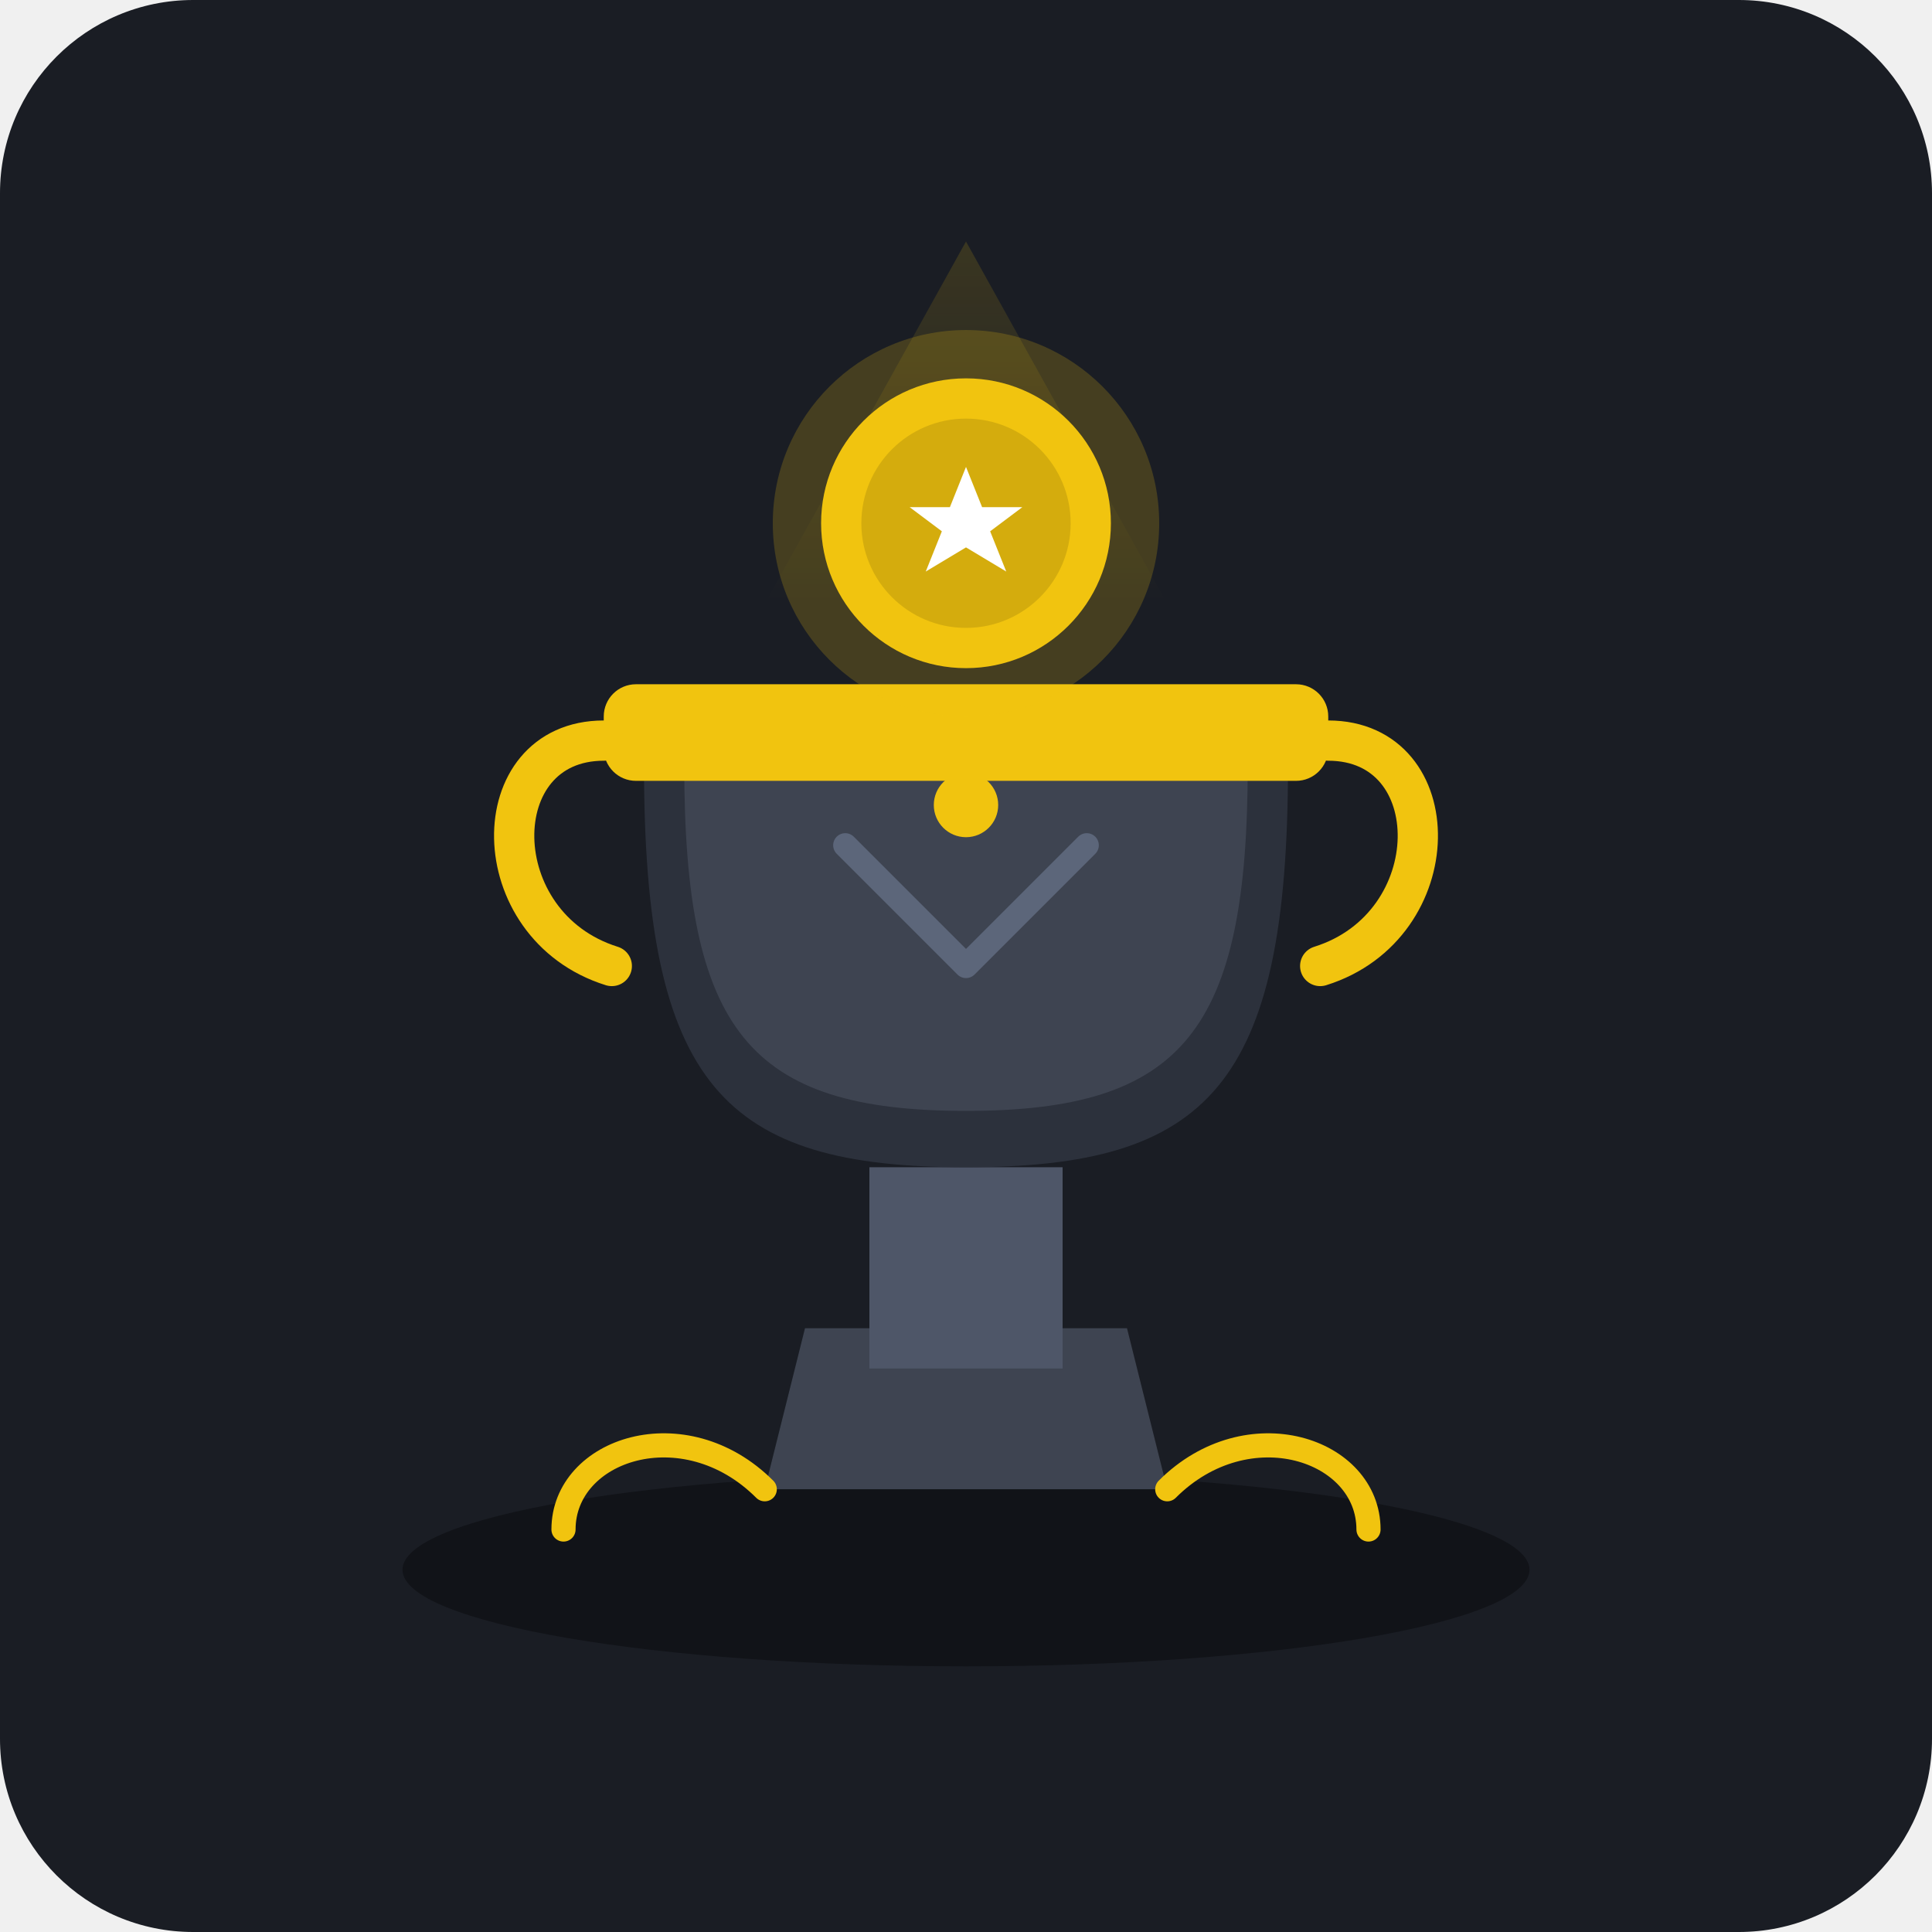
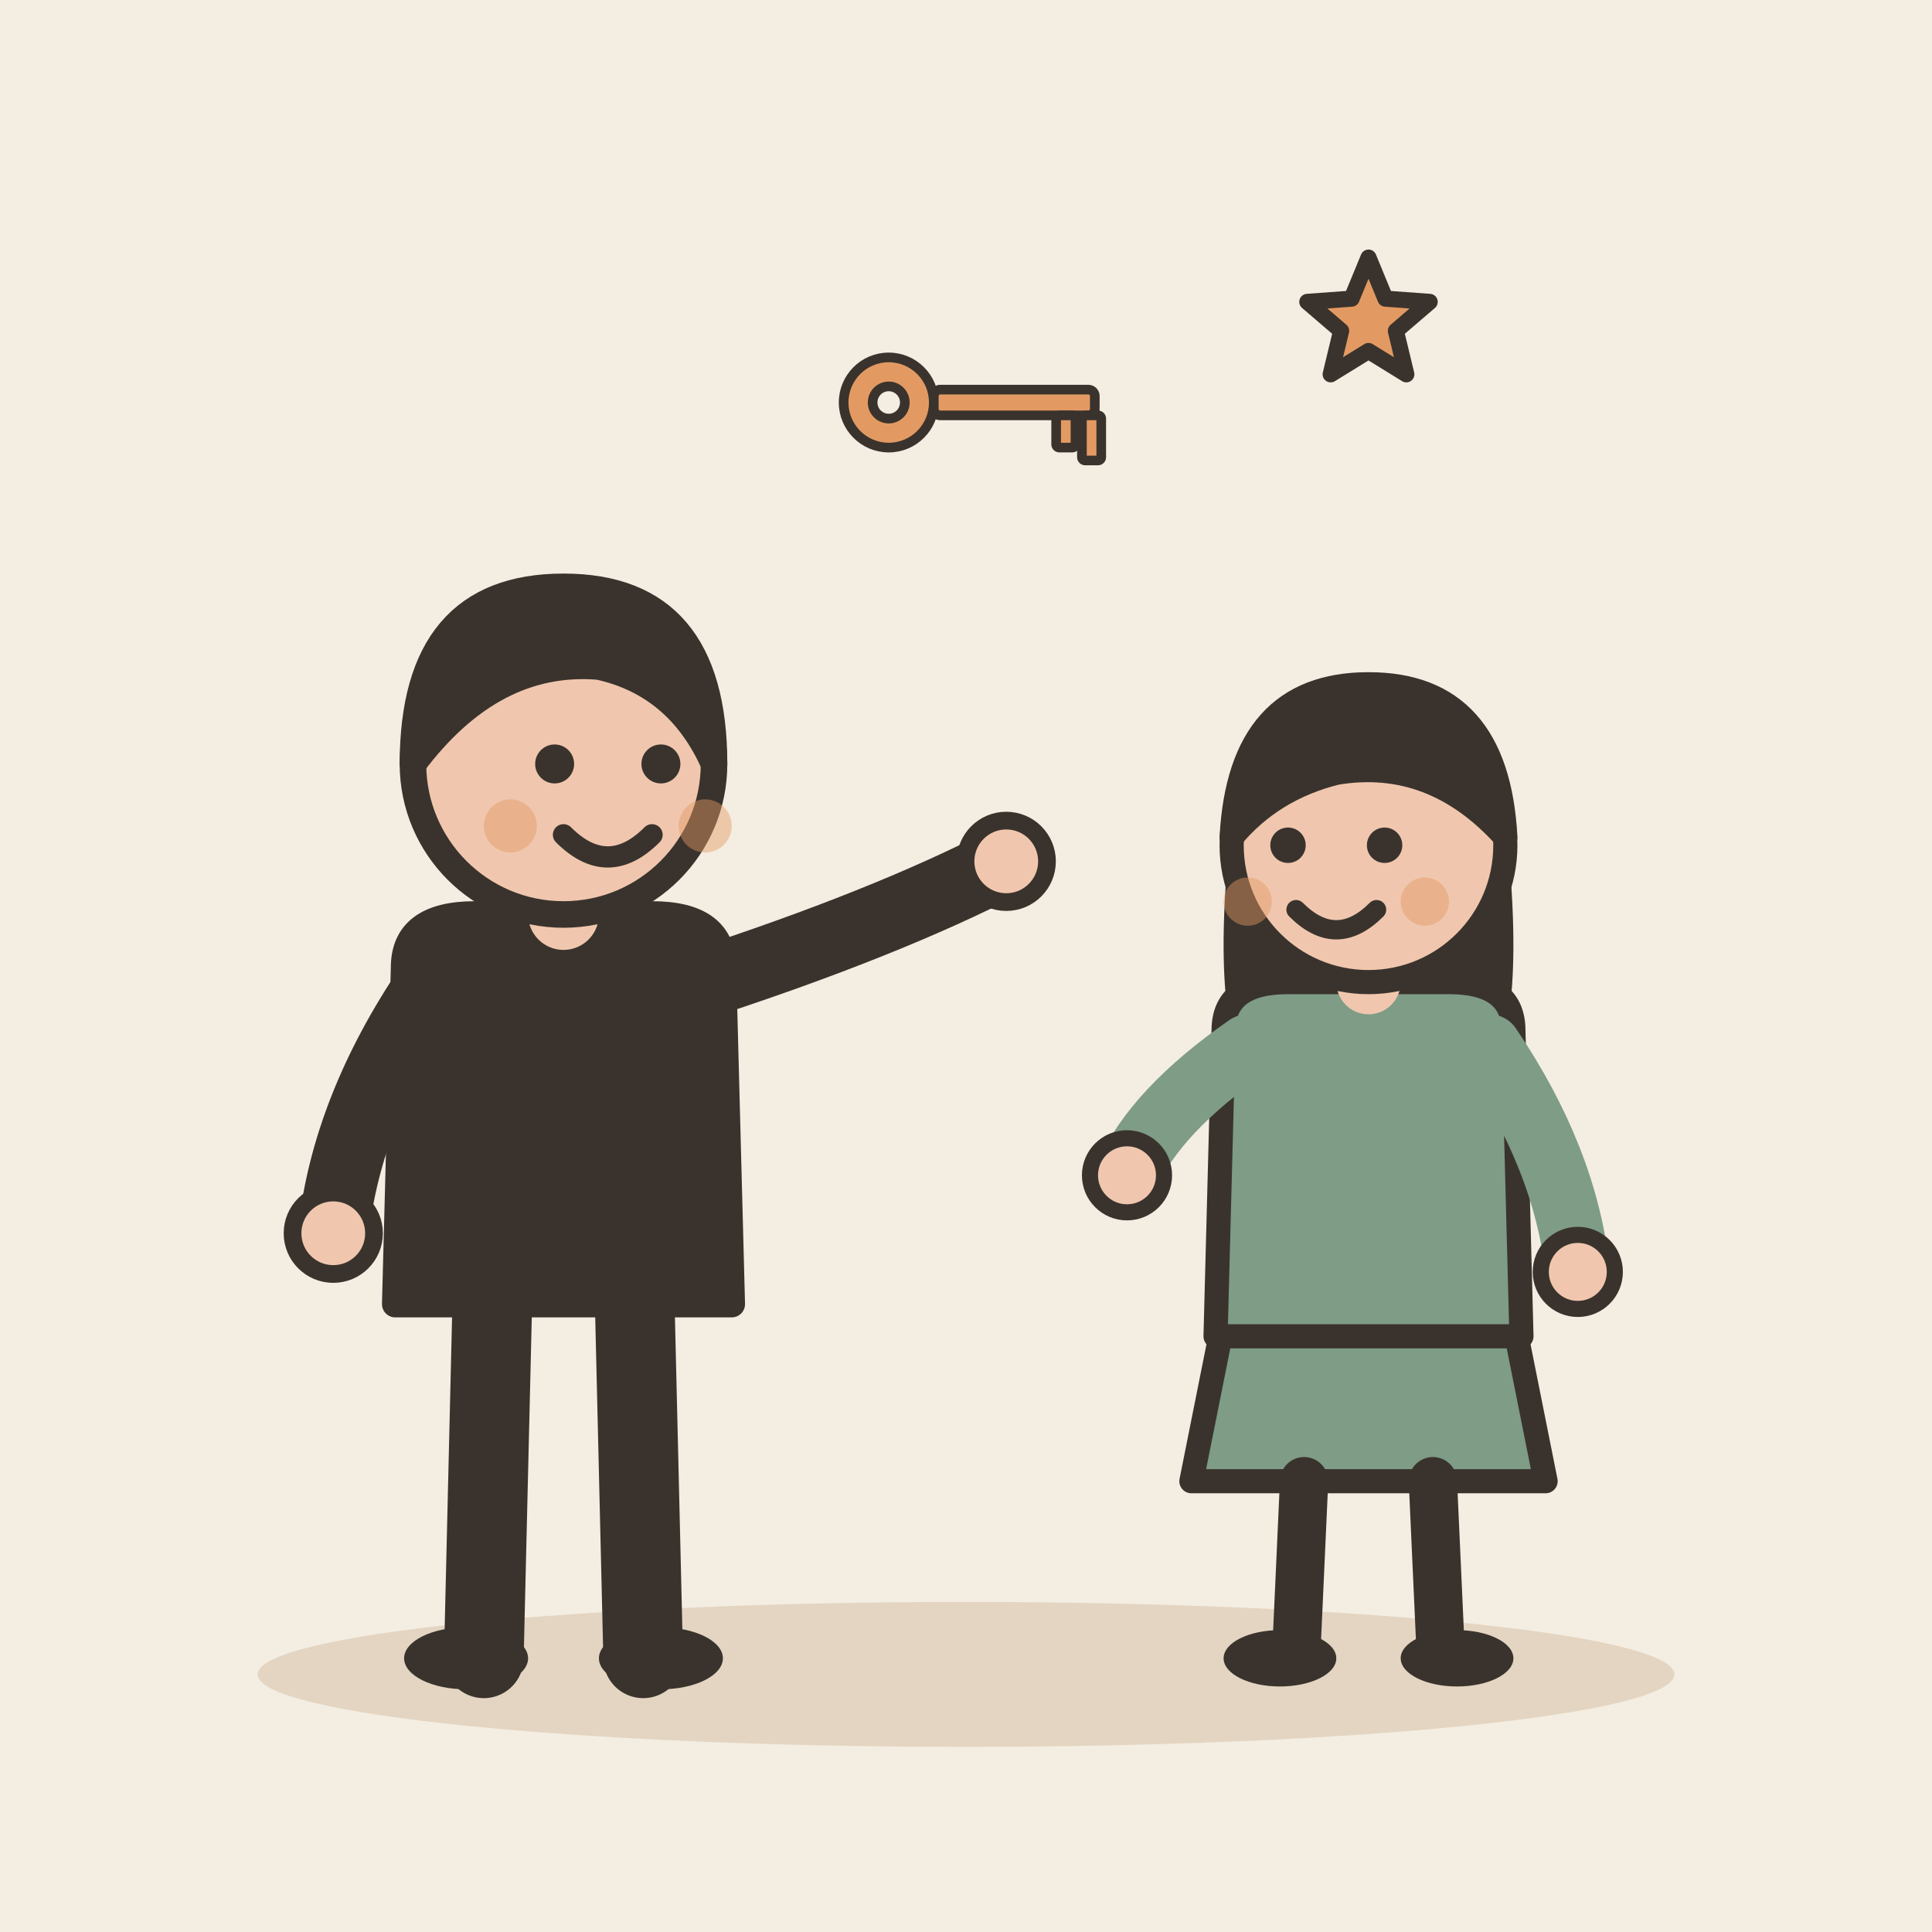
- <svg xmlns="http://www.w3.org/2000/svg" viewBox="0 0 240 240">
-   <rect width="240" height="240" rx="24" fill="#1A1D24" />
-   <g transform="translate(0, 0)">
-     <ellipse cx="120" cy="195" rx="70" ry="12" fill="#111318" />
-     <path d="M 95 185 L 145 185 L 140 165 L 100 165 Z" fill="#3E4451" />
-     <rect x="108" y="145" width="24" height="25" fill="#4E5668" />
-     <path d="M 80 95 C 80 135, 90 145, 120 145 C 150 145, 160 135, 160 95 Z" fill="#2C313C" />
-     <path d="M 85 95 C 85 128, 93 138, 120 138 C 147 138, 155 128, 155 95 Z" fill="#3E4451" />
-     <rect x="75" y="85" width="90" height="12" rx="4" fill="#F1C40F" />
-     <path d="M 75 92 C 60 92, 60 115, 76 120" fill="none" stroke="#F1C40F" stroke-width="5" stroke-linecap="round" />
-     <path d="M 165 92 C 180 92, 180 115, 164 120" fill="none" stroke="#F1C40F" stroke-width="5" stroke-linecap="round" />
-     <path d="M 105 105 L 120 120 L 135 105" fill="none" stroke="#5C667A" stroke-width="3" stroke-linecap="round" stroke-linejoin="round" />
-     <circle cx="120" cy="100" r="4" fill="#F1C40F" />
-     <path d="M 120 30 L 145 75 L 95 75 Z" fill="url(#goldGrad)" opacity="0.15" />
-     <g transform="translate(120, 65)">
-       <circle cx="0" cy="0" r="24" fill="#F1C40F" opacity="0.2" />
-       <circle cx="0" cy="0" r="18" fill="#F1C40F" />
-       <circle cx="0" cy="0" r="13" fill="#D4AC0D" />
-       <polygon points="0,-7 2,-2 7,-2 3,1 5,6 0,3 -5,6 -3,1 -7,-2 -2,-2" fill="#FFFFFF" />
-     </g>
-     <path d="M 70 190 C 70 180, 85 175, 95 185" fill="none" stroke="#F1C40F" stroke-width="3" stroke-linecap="round" />
-     <path d="M 170 190 C 170 180, 155 175, 145 185" fill="none" stroke="#F1C40F" stroke-width="3" stroke-linecap="round" />
+ <svg xmlns="http://www.w3.org/2000/svg" viewBox="0 0 240 240" data-style="editorial">
+   <rect width="240" height="240" fill="#F4EDE2" />
+   <ellipse cx="120" cy="208" rx="88" ry="9" fill="#E3D5C1" />
+   <g transform="translate(70 206) scale(1.1 1.1)">
+     <path d="M-8 -42L-9 0" stroke="#3A332D" stroke-width="9" stroke-linecap="round" fill="none" />
+     <path d="M8 -42L9 0" stroke="#3A332D" stroke-width="9" stroke-linecap="round" fill="none" />
+     <ellipse cx="-11" cy="0" rx="7" ry="3.5" fill="#3A332D" />
+     <ellipse cx="11" cy="0" rx="7" ry="3.5" fill="#3A332D" />
+     <path d="M-18 -78Q-18 -84 -10 -84L10 -84Q18 -84 18 -78L19 -40L-19 -40Z" fill="#3A332D" stroke="#3A332D" stroke-width="3" stroke-linecap="round" stroke-linejoin="round" />
+     <path d="M-15 -76Q-24.5 -62 -26 -48" fill="none" stroke="#3A332D" stroke-width="8" stroke-linecap="round" stroke-linejoin="round" />
+     <circle cx="-26" cy="-48" r="4.6" fill="#F0C7AE" stroke="#3A332D" stroke-linecap="round" stroke-linejoin="round" stroke-width="2" />
+     <path d="M15 -76Q36.5 -83 50 -90" fill="none" stroke="#3A332D" stroke-width="8" stroke-linecap="round" stroke-linejoin="round" />
+     <circle cx="50" cy="-90" r="4.6" fill="#F0C7AE" stroke="#3A332D" stroke-linecap="round" stroke-linejoin="round" stroke-width="2" />
+     <path d="M0 -84L0 -88" stroke="#F0C7AE" stroke-width="8" stroke-linecap="round" fill="none" />
+     <circle cx="0" cy="-101" r="17" fill="#F0C7AE" stroke="#3A332D" stroke-width="3" stroke-linecap="round" stroke-linejoin="round" />
+     <path d="M-17 -101Q-17 -121 0 -121Q17 -121 17 -101Q13 -110 4 -112Q-8 -113 -17 -101Z" fill="#3A332D" stroke="#3A332D" stroke-width="3" stroke-linecap="round" stroke-linejoin="round" />
+     <circle cx="-1" cy="-101" r="2.2" fill="#3A332D" />
+     <circle cx="11" cy="-101" r="2.2" fill="#3A332D" />
+     <path d="M0 -93Q5 -88 10 -93" fill="none" stroke="#3A332D" stroke-width="2.4" stroke-linecap="round" stroke-linejoin="round" />
+     <circle cx="-6" cy="-94" r="3" fill="#E39A62" opacity="0.45" />
+     <circle cx="16" cy="-94" r="3" fill="#E39A62" opacity="0.45" />
  </g>
-   <defs>
-     <linearGradient id="goldGrad" x1="0%" y1="0%" x2="0%" y2="100%">
-       <stop offset="0%" stop-color="#F1C40F" stop-opacity="1" />
-       <stop offset="100%" stop-color="#F1C40F" stop-opacity="0" />
-     </linearGradient>
-   </defs>
+   <g transform="translate(170 206)">
+     <path d="M-18 -42L-22 -22L22 -22L18 -42Z" fill="#7E9C86" stroke="#3A332D" stroke-width="3" stroke-linecap="round" stroke-linejoin="round" />
+     <path d="M-8 -22L-9 0" stroke="#3A332D" stroke-width="6" stroke-linecap="round" fill="none" />
+     <path d="M8 -22L9 0" stroke="#3A332D" stroke-width="6" stroke-linecap="round" fill="none" />
+     <ellipse cx="-11" cy="0" rx="7" ry="3.5" fill="#3A332D" />
+     <ellipse cx="11" cy="0" rx="7" ry="3.5" fill="#3A332D" />
+     <path d="M-17 -104Q-20 -78 -14 -70L-6 -78L6 -78L14 -70Q20 -78 17 -104Z" fill="#3A332D" />
+     <path d="M-18 -78Q-18 -84 -10 -84L10 -84Q18 -84 18 -78L19 -40L-19 -40Z" fill="#7E9C86" stroke="#3A332D" stroke-width="3" stroke-linecap="round" stroke-linejoin="round" />
+     <path d="M-15 -76Q-26.5 -68 -30 -60" fill="none" stroke="#7E9C86" stroke-width="8" stroke-linecap="round" stroke-linejoin="round" />
+     <circle cx="-30" cy="-60" r="4.6" fill="#F0C7AE" stroke="#3A332D" stroke-linecap="round" stroke-linejoin="round" stroke-width="2" />
+     <path d="M15 -76Q24.5 -62 26 -48" fill="none" stroke="#7E9C86" stroke-width="8" stroke-linecap="round" stroke-linejoin="round" />
+     <circle cx="26" cy="-48" r="4.6" fill="#F0C7AE" stroke="#3A332D" stroke-linecap="round" stroke-linejoin="round" stroke-width="2" />
+     <path d="M0 -84L0 -88" stroke="#F0C7AE" stroke-width="8" stroke-linecap="round" fill="none" />
+     <circle cx="0" cy="-101" r="17" fill="#F0C7AE" stroke="#3A332D" stroke-width="3" stroke-linecap="round" stroke-linejoin="round" />
+     <path d="M-17 -102Q-16 -121 0 -121Q16 -121 17 -102Q8 -112 -4 -110Q-12 -108 -17 -102Z" fill="#3A332D" stroke="#3A332D" stroke-width="3" stroke-linecap="round" stroke-linejoin="round" />
+     <circle cx="-10" cy="-101" r="2.2" fill="#3A332D" />
+     <circle cx="2" cy="-101" r="2.2" fill="#3A332D" />
+     <path d="M-9 -93Q-4 -88 1 -93" fill="none" stroke="#3A332D" stroke-width="2.4" stroke-linecap="round" stroke-linejoin="round" />
+     <circle cx="-15" cy="-94" r="3" fill="#E39A62" opacity="0.45" />
+     <circle cx="7" cy="-94" r="3" fill="#E39A62" opacity="0.45" />
+   </g>
+   <g transform="translate(120 50) scale(0.4 0.4)">
+     <circle cx="-24" cy="0" r="14" fill="#E39A62" stroke="#3A332D" stroke-width="3" stroke-linecap="round" stroke-linejoin="round" />
+     <circle cx="-24" cy="0" r="5" fill="#F4EDE2" stroke="#3A332D" stroke-width="3" stroke-linecap="round" stroke-linejoin="round" />
+     <rect x="-10" y="-4" width="50" height="8" rx="2" fill="#E39A62" stroke="#3A332D" stroke-width="3" stroke-linecap="round" stroke-linejoin="round" />
+     <rect x="28" y="4" width="6" height="10" rx="1" fill="#E39A62" stroke="#3A332D" stroke-width="3" stroke-linecap="round" stroke-linejoin="round" />
+     <rect x="36" y="4" width="6" height="14" rx="1" fill="#E39A62" stroke="#3A332D" stroke-width="3" stroke-linecap="round" stroke-linejoin="round" />
+   </g>
+   <path d="M170.0 32.0L172.1 37.1L177.6 37.5L173.4 41.1L174.7 46.5L170.0 43.6L165.3 46.5L166.6 41.1L162.4 37.5L167.9 37.1Z" fill="#E39A62" stroke="#3A332D" stroke-width="2" stroke-linecap="round" stroke-linejoin="round" />
</svg>
